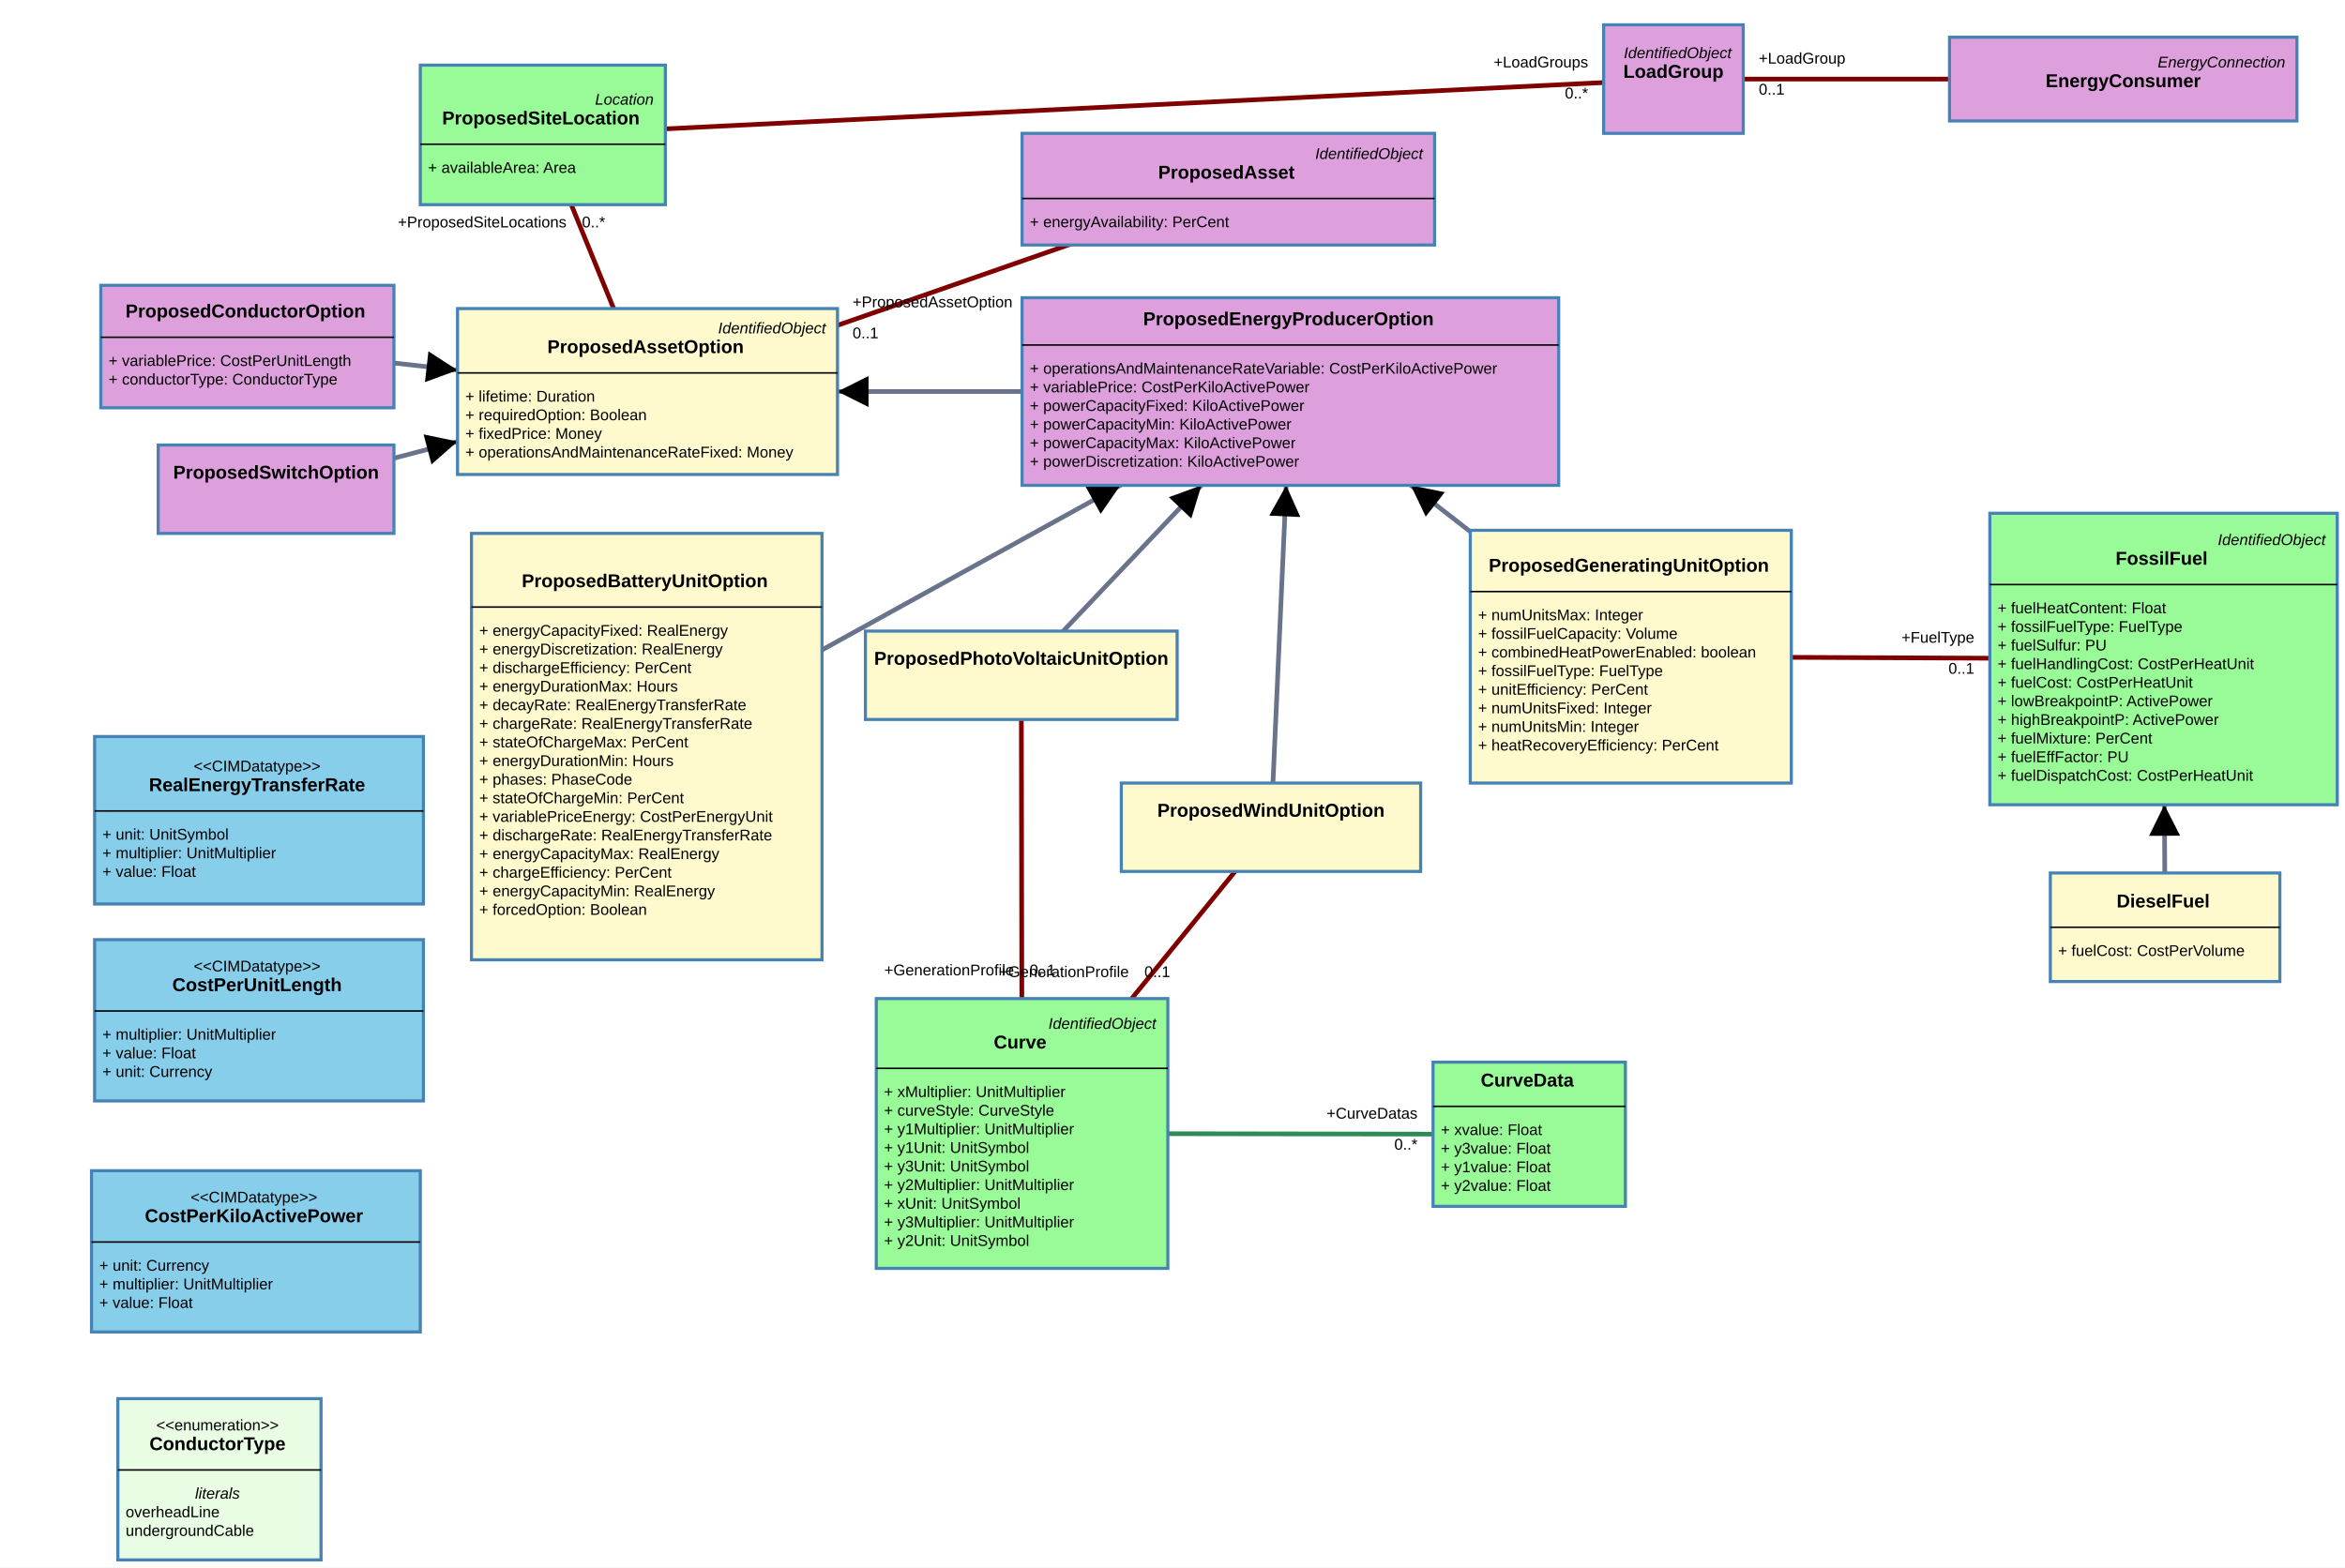
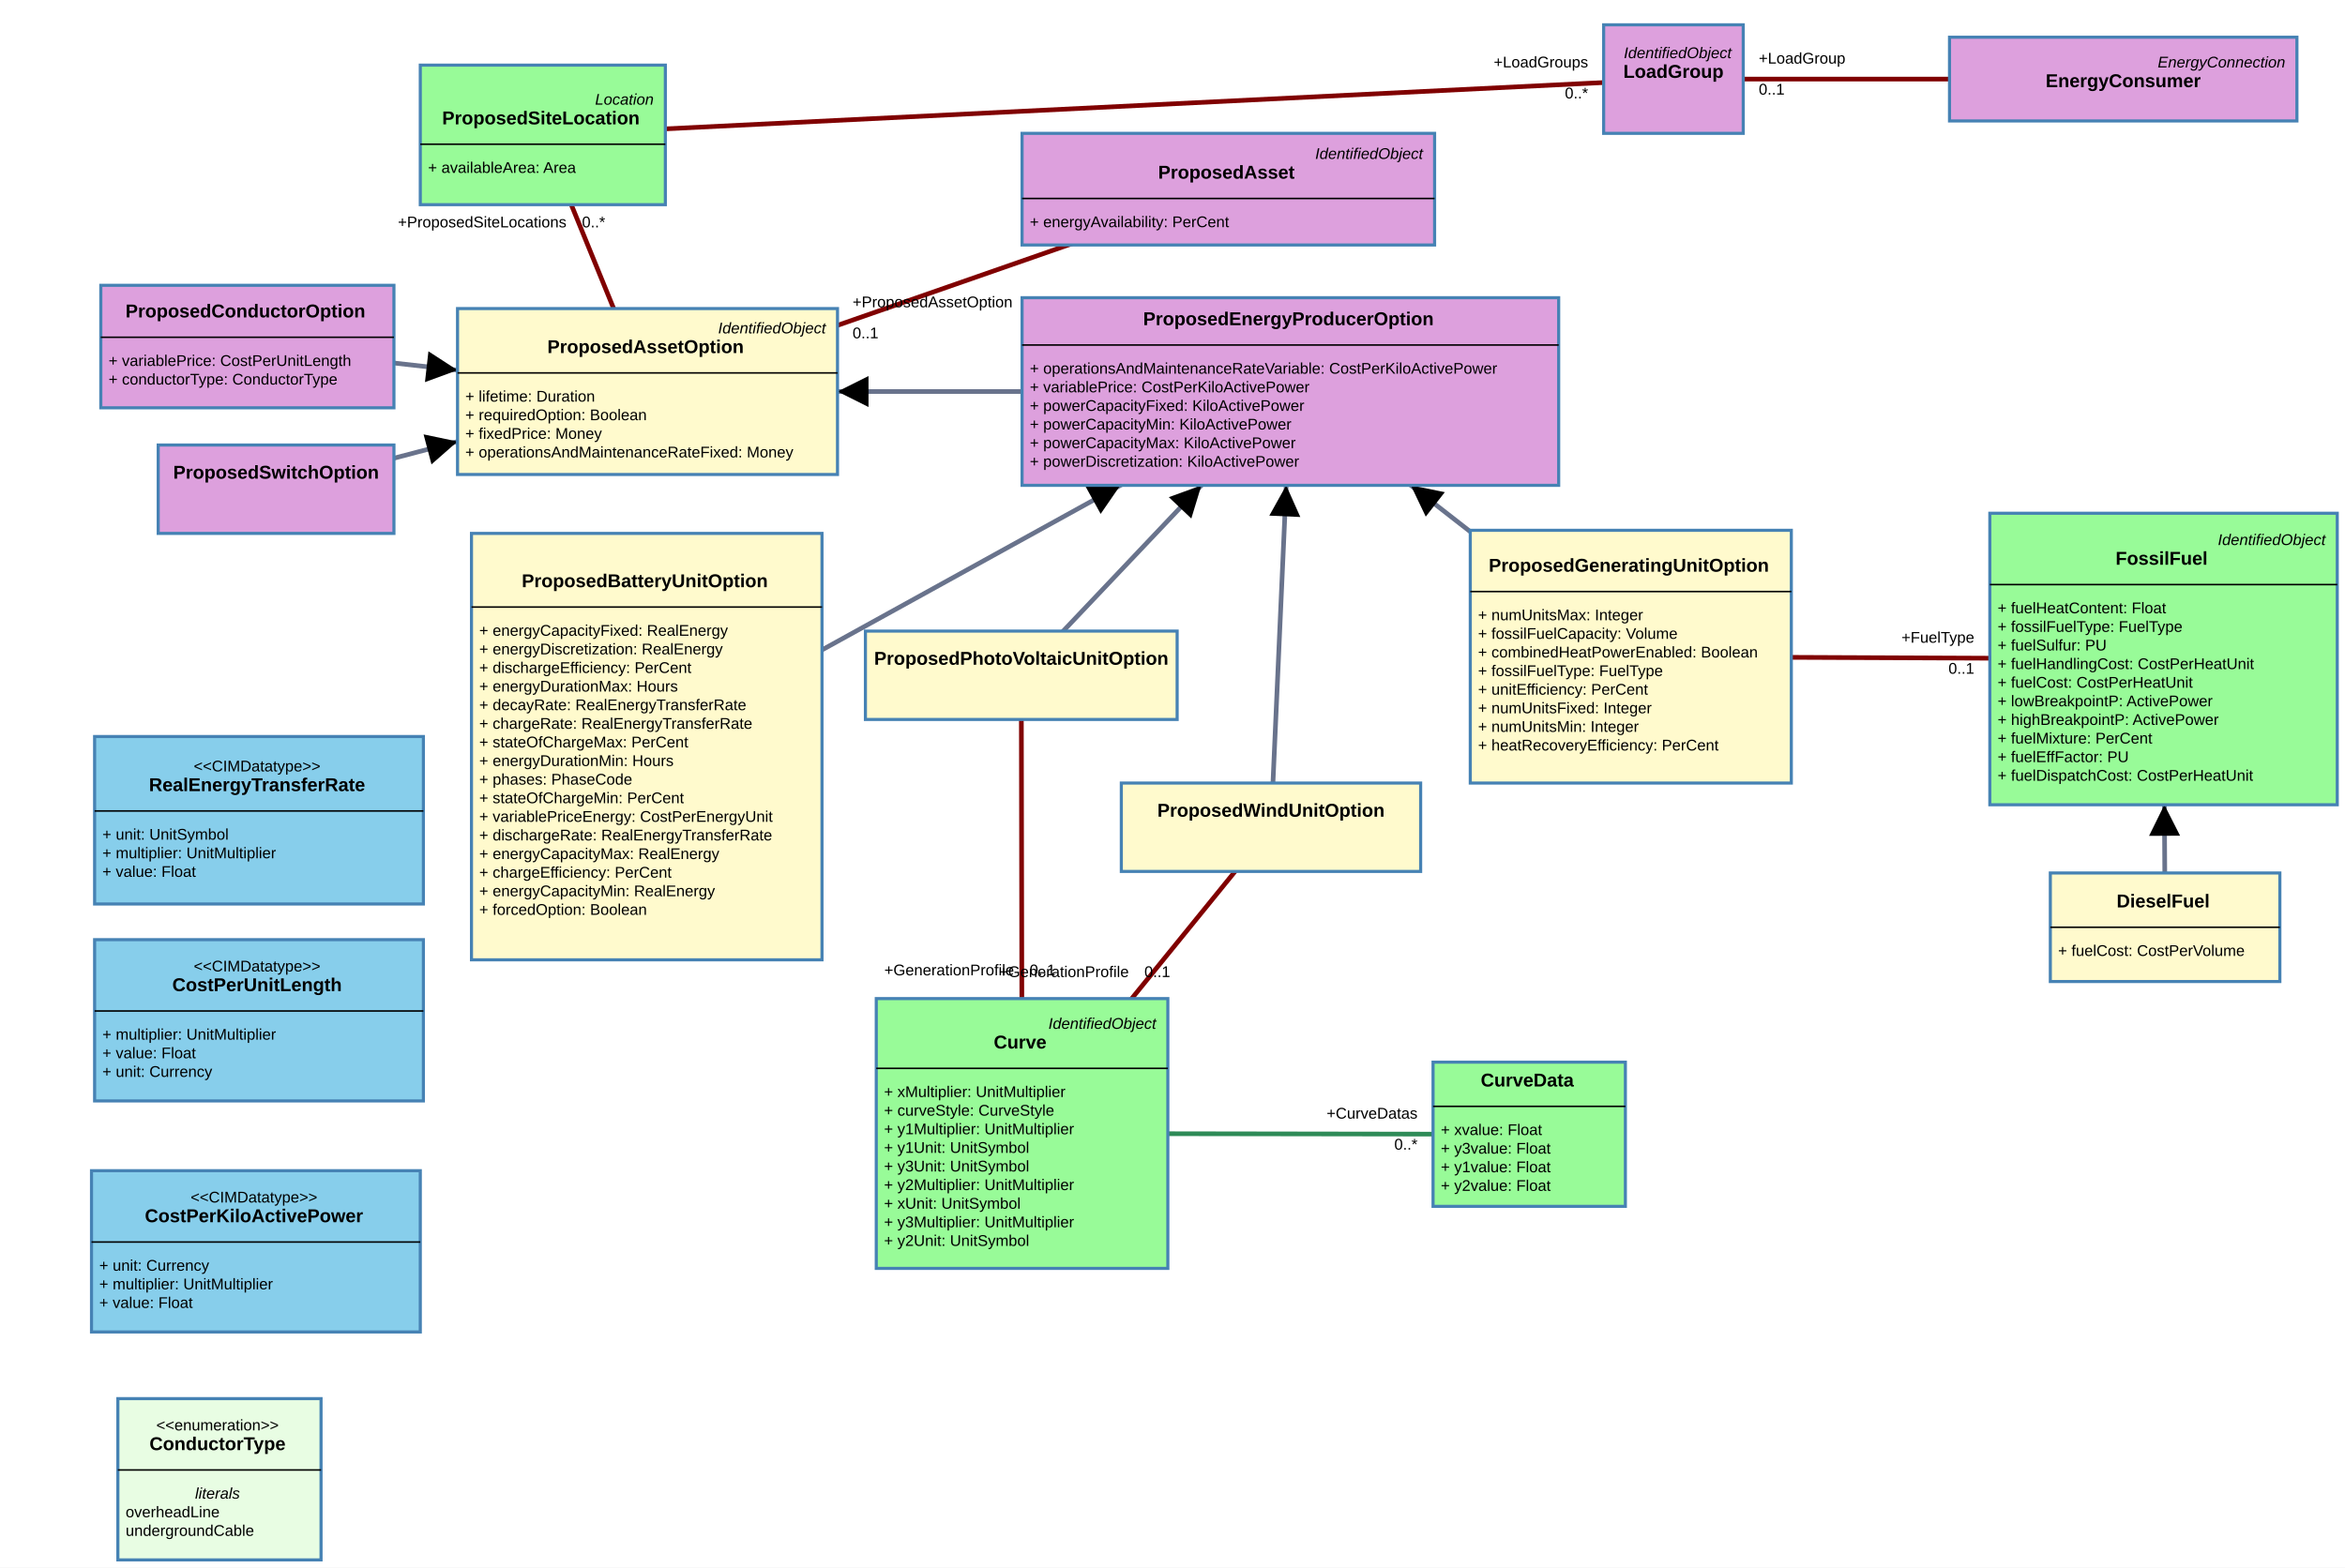
<svg xmlns="http://www.w3.org/2000/svg" width="1512" height="1011">
  <rect width="100%" height="100%" fill="white" />
  <g class="zoom-group">
    <defs>
      <marker id="arrowhead" viewBox="-0 -5 10 10" refX="5" refY="0" orient="auto" markerWidth="10" markerHeight="10" xoverflow="visible">
        <path d="M 0,-5 L 10 ,0 L 0,5" fill="black" style="stroke: none;" />
      </marker>
    </defs>
    <line class="link" x1="986" y1="731.5" x2="659" y2="731" stroke="#2e8b57" stroke-width="3" />
    <line class="link" x1="832" y1="252.5" x2="417.5" y2="252.5" stroke="#69738c" stroke-width="3" marker-end="url(#arrowhead)" />
    <line class="link" x1="417" y1="481.5" x2="832" y2="252.5" stroke="#69738c" stroke-width="3" marker-end="url(#arrowhead)" />
    <line class="link" x1="658.5" y1="435.5" x2="832" y2="252.5" stroke="#69738c" stroke-width="3" marker-end="url(#arrowhead)" />
    <line class="link" x1="819.5" y1="533.5" x2="832" y2="252.5" stroke="#69738c" stroke-width="3" marker-end="url(#arrowhead)" />
    <line class="link" x1="1051.5" y1="423.5" x2="832" y2="252.5" stroke="#69738c" stroke-width="3" marker-end="url(#arrowhead)" />
    <line class="link" x1="178" y1="315.5" x2="417.5" y2="252.5" stroke="#69738c" stroke-width="3" marker-end="url(#arrowhead)" />
    <line class="link" x1="159.5" y1="223.5" x2="417.5" y2="252.5" stroke="#69738c" stroke-width="3" marker-end="url(#arrowhead)" />
    <line class="link" x1="659" y1="731" x2="658.5" y2="435.5" stroke="#800000" stroke-width="3" />
    <line class="link" x1="659" y1="731" x2="819.5" y2="533.5" stroke="#800000" stroke-width="3" />
    <line class="link" x1="350" y1="87" x2="417.5" y2="252.5" stroke="#800000" stroke-width="3" />
    <line class="link" x1="1396" y1="598" x2="1395" y2="425" stroke="#69738c" stroke-width="3" marker-end="url(#arrowhead)" />
    <line class="link" x1="792" y1="122" x2="417.5" y2="252.5" stroke="#800000" stroke-width="3" />
    <line class="link" x1="1051.5" y1="423.5" x2="1395" y2="425" stroke="#800000" stroke-width="3" />
    <line class="link" x1="350" y1="87" x2="1079" y2="51" stroke="#800000" stroke-width="3" />
    <line class="link" x1="1079" y1="51" x2="1369" y2="51" stroke="#800000" stroke-width="3" />
    <line class="arrow" x2="550" y2="252.5" x1="832" y1="252.5" stroke="#69738c" stroke-width="2" marker-end="url(#arrowhead)" />
    <line class="arrow" x2="713.605" y2="317.831" x1="417" y1="481.5" stroke="#69738c" stroke-width="2" marker-end="url(#arrowhead)" />
    <line class="arrow" x2="767.761" y2="320.257" x1="658.5" y1="435.5" stroke="#69738c" stroke-width="2" marker-end="url(#arrowhead)" />
    <line class="arrow" x2="828.864" y2="322.99" x1="819.5" y1="533.5" stroke="#69738c" stroke-width="2" marker-end="url(#arrowhead)" />
    <line class="arrow" x2="917.548" y2="319.146" x1="1051.5" y1="423.5" stroke="#69738c" stroke-width="2" marker-end="url(#arrowhead)" />
    <line class="arrow" x2="285.329" y2="287.267" x1="178" y1="315.5" stroke="#69738c" stroke-width="2" marker-end="url(#arrowhead)" />
    <line class="arrow" x2="285.063" y2="237.614" x1="159.5" y1="223.5" stroke="#69738c" stroke-width="2" marker-end="url(#arrowhead)" />
    <line class="arrow" x2="1395.601" y2="529" x1="1396" y1="598" stroke="#69738c" stroke-width="2" marker-end="url(#arrowhead)" />
    <g class="draggable" transform="translate(924, 685)">
      <rect class="box" width="124" height="93" style="fill: #98fb98; stroke: steelblue; stroke-width: 2px; cursor: move;" />
      <text x="0" y="0" text-anchor="start" font-size="10px">
        <tspan x="62" y="11.5" dy=".35em" text-anchor="middle" style="font-family: Arial, sans-serif; font-weight: 700; font-style: normal; fill: black; font-size: 12px; pointer-events: none;">CurveData</tspan>
        <tspan x="5" y="43.5" dy=".35em" text-anchor="start" style="font-family: Arial, sans-serif; font-weight: 400; font-style: normal; fill: black; font-size: 10px; pointer-events: none;">+   xvalue: Float</tspan>
        <tspan x="5" y="55.5" dy=".35em" text-anchor="start" style="font-family: Arial, sans-serif; font-weight: 400; font-style: normal; fill: black; font-size: 10px; pointer-events: none;">+   y3value: Float</tspan>
        <tspan x="5" y="67.5" dy=".35em" text-anchor="start" style="font-family: Arial, sans-serif; font-weight: 400; font-style: normal; fill: black; font-size: 10px; pointer-events: none;">+   y1value: Float</tspan>
        <tspan x="5" y="79.5" dy=".35em" text-anchor="start" style="font-family: Arial, sans-serif; font-weight: 400; font-style: normal; fill: black; font-size: 10px; pointer-events: none;">+   y2value: Float</tspan>
      </text>
      <line x1="0" x2="124" y1="28.5" y2="28.5" stroke="black" stroke-width="1" />
    </g>
    <g class="draggable" transform="translate(565, 644)">
      <rect class="box" width="188" height="174" style="fill: #98fb98; stroke: steelblue; stroke-width: 2px; cursor: move;" />
      <text x="0" y="0" text-anchor="start" font-size="10px">
        <tspan x="183" y="16" dy=".35em" text-anchor="end" style="font-family: Arial, sans-serif; font-weight: 400; font-style: italic; fill: black; font-size: 10px; pointer-events: none;">IdentifiedObject</tspan>
        <tspan x="94" y="28" dy=".35em" text-anchor="middle" style="font-family: Arial, sans-serif; font-weight: 700; font-style: normal; fill: black; font-size: 12px; pointer-events: none;">Curve</tspan>
        <tspan x="5" y="60" dy=".35em" text-anchor="start" style="font-family: Arial, sans-serif; font-weight: 400; font-style: normal; fill: black; font-size: 10px; pointer-events: none;">+   xMultiplier: UnitMultiplier</tspan>
        <tspan x="5" y="72" dy=".35em" text-anchor="start" style="font-family: Arial, sans-serif; font-weight: 400; font-style: normal; fill: black; font-size: 10px; pointer-events: none;">+   curveStyle: CurveStyle</tspan>
        <tspan x="5" y="84" dy=".35em" text-anchor="start" style="font-family: Arial, sans-serif; font-weight: 400; font-style: normal; fill: black; font-size: 10px; pointer-events: none;">+   y1Multiplier: UnitMultiplier</tspan>
        <tspan x="5" y="96" dy=".35em" text-anchor="start" style="font-family: Arial, sans-serif; font-weight: 400; font-style: normal; fill: black; font-size: 10px; pointer-events: none;">+   y1Unit: UnitSymbol</tspan>
        <tspan x="5" y="108" dy=".35em" text-anchor="start" style="font-family: Arial, sans-serif; font-weight: 400; font-style: normal; fill: black; font-size: 10px; pointer-events: none;">+   y3Unit: UnitSymbol</tspan>
        <tspan x="5" y="120" dy=".35em" text-anchor="start" style="font-family: Arial, sans-serif; font-weight: 400; font-style: normal; fill: black; font-size: 10px; pointer-events: none;">+   y2Multiplier: UnitMultiplier</tspan>
        <tspan x="5" y="132" dy=".35em" text-anchor="start" style="font-family: Arial, sans-serif; font-weight: 400; font-style: normal; fill: black; font-size: 10px; pointer-events: none;">+   xUnit: UnitSymbol</tspan>
        <tspan x="5" y="144" dy=".35em" text-anchor="start" style="font-family: Arial, sans-serif; font-weight: 400; font-style: normal; fill: black; font-size: 10px; pointer-events: none;">+   y3Multiplier: UnitMultiplier</tspan>
        <tspan x="5" y="156" dy=".35em" text-anchor="start" style="font-family: Arial, sans-serif; font-weight: 400; font-style: normal; fill: black; font-size: 10px; pointer-events: none;">+   y2Unit: UnitSymbol</tspan>
      </text>
      <line x1="0" x2="188" y1="45" y2="45" stroke="black" stroke-width="1" />
    </g>
    <g class="draggable" transform="translate(1257, 24)">
      <rect class="box" width="224" height="54" style="fill: #dda0dd; stroke: steelblue; stroke-width: 2px; cursor: move;" />
      <text x="0" y="0" text-anchor="start" font-size="10px">
        <tspan x="219" y="16" dy=".35em" text-anchor="end" style="font-family: Arial, sans-serif; font-weight: 400; font-style: italic; fill: black; font-size: 10px; pointer-events: none;">EnergyConnection</tspan>
        <tspan x="112" y="28" dy=".35em" text-anchor="middle" style="font-family: Arial, sans-serif; font-weight: 700; font-style: normal; fill: black; font-size: 12px; pointer-events: none;">EnergyConsumer</tspan>
      </text>
    </g>
    <g class="draggable" transform="translate(1283, 331)">
      <rect class="box" width="224" height="188" style="fill: #98fb98; stroke: steelblue; stroke-width: 2px; cursor: move;" />
      <text x="0" y="0" text-anchor="start" font-size="10px">
        <tspan x="219" y="17" dy=".35em" text-anchor="end" style="font-family: Arial, sans-serif; font-weight: 400; font-style: italic; fill: black; font-size: 10px; pointer-events: none;">IdentifiedObject</tspan>
        <tspan x="112" y="29" dy=".35em" text-anchor="middle" style="font-family: Arial, sans-serif; font-weight: 700; font-style: normal; fill: black; font-size: 12px; pointer-events: none;">FossilFuel</tspan>
        <tspan x="5" y="61" dy=".35em" text-anchor="start" style="font-family: Arial, sans-serif; font-weight: 400; font-style: normal; fill: black; font-size: 10px; pointer-events: none;">+   fuelHeatContent: Float</tspan>
        <tspan x="5" y="73" dy=".35em" text-anchor="start" style="font-family: Arial, sans-serif; font-weight: 400; font-style: normal; fill: black; font-size: 10px; pointer-events: none;">+   fossilFuelType: FuelType</tspan>
        <tspan x="5" y="85" dy=".35em" text-anchor="start" style="font-family: Arial, sans-serif; font-weight: 400; font-style: normal; fill: black; font-size: 10px; pointer-events: none;">+   fuelSulfur: PU</tspan>
        <tspan x="5" y="97" dy=".35em" text-anchor="start" style="font-family: Arial, sans-serif; font-weight: 400; font-style: normal; fill: black; font-size: 10px; pointer-events: none;">+   fuelHandlingCost: CostPerHeatUnit</tspan>
        <tspan x="5" y="109" dy=".35em" text-anchor="start" style="font-family: Arial, sans-serif; font-weight: 400; font-style: normal; fill: black; font-size: 10px; pointer-events: none;">+   fuelCost: CostPerHeatUnit</tspan>
        <tspan x="5" y="121" dy=".35em" text-anchor="start" style="font-family: Arial, sans-serif; font-weight: 400; font-style: normal; fill: black; font-size: 10px; pointer-events: none;">+   lowBreakpointP: ActivePower</tspan>
        <tspan x="5" y="133" dy=".35em" text-anchor="start" style="font-family: Arial, sans-serif; font-weight: 400; font-style: normal; fill: black; font-size: 10px; pointer-events: none;">+   highBreakpointP: ActivePower</tspan>
        <tspan x="5" y="145" dy=".35em" text-anchor="start" style="font-family: Arial, sans-serif; font-weight: 400; font-style: normal; fill: black; font-size: 10px; pointer-events: none;">+   fuelMixture: PerCent</tspan>
        <tspan x="5" y="157" dy=".35em" text-anchor="start" style="font-family: Arial, sans-serif; font-weight: 400; font-style: normal; fill: black; font-size: 10px; pointer-events: none;">+   fuelEffFactor: PU</tspan>
        <tspan x="5" y="169" dy=".35em" text-anchor="start" style="font-family: Arial, sans-serif; font-weight: 400; font-style: normal; fill: black; font-size: 10px; pointer-events: none;">+   fuelDispatchCost: CostPerHeatUnit</tspan>
      </text>
      <line x1="0" x2="224" y1="46" y2="46" stroke="black" stroke-width="1" />
    </g>
    <g class="draggable" transform="translate(1034, 16)">
      <rect class="box" width="90" height="70" style="fill: #dda0dd; stroke: steelblue; stroke-width: 2px; cursor: move;" />
      <text x="0" y="0" text-anchor="start" font-size="10px">
        <tspan x="85" y="18" dy=".35em" text-anchor="end" style="font-family: Arial, sans-serif; font-weight: 400; font-style: italic; fill: black; font-size: 10px; pointer-events: none;">IdentifiedObject</tspan>
        <tspan x="45" y="30" dy=".35em" text-anchor="middle" style="font-family: Arial, sans-serif; font-weight: 700; font-style: normal; fill: black; font-size: 12px; pointer-events: none;">LoadGroup</tspan>
      </text>
    </g>
    <g class="draggable" transform="translate(271, 42)">
      <rect class="box" width="158" height="90" style="fill: #98fb98; stroke: steelblue; stroke-width: 2px; cursor: move;" />
      <text x="0" y="0" text-anchor="start" font-size="10px">
        <tspan x="153" y="22" dy=".35em" text-anchor="end" style="font-family: Arial, sans-serif; font-weight: 400; font-style: italic; fill: black; font-size: 10px; pointer-events: none;">Location</tspan>
        <tspan x="79" y="34" dy=".35em" text-anchor="middle" style="font-family: Arial, sans-serif; font-weight: 700; font-style: normal; fill: black; font-size: 12px; pointer-events: none;">ProposedSiteLocation</tspan>
        <tspan x="5" y="66" dy=".35em" text-anchor="start" style="font-family: Arial, sans-serif; font-weight: 400; font-style: normal; fill: black; font-size: 10px; pointer-events: none;">+   availableArea: Area</tspan>
      </text>
      <line x1="0" x2="158" y1="51" y2="51" stroke="black" stroke-width="1" />
    </g>
    <g class="draggable" transform="translate(295, 199)">
      <rect class="box" width="245" height="107" style="fill: #fffacd; stroke: steelblue; stroke-width: 2px; cursor: move;" />
      <text x="0" y="0" text-anchor="start" font-size="10px">
        <tspan x="240" y="12.5" dy=".35em" text-anchor="end" style="font-family: Arial, sans-serif; font-weight: 400; font-style: italic; fill: black; font-size: 10px; pointer-events: none;">IdentifiedObject</tspan>
        <tspan x="122.5" y="24.5" dy=".35em" text-anchor="middle" style="font-family: Arial, sans-serif; font-weight: 700; font-style: normal; fill: black; font-size: 12px; pointer-events: none;">ProposedAssetOption</tspan>
        <tspan x="5" y="56.5" dy=".35em" text-anchor="start" style="font-family: Arial, sans-serif; font-weight: 400; font-style: normal; fill: black; font-size: 10px; pointer-events: none;">+   lifetime: Duration</tspan>
        <tspan x="5" y="68.5" dy=".35em" text-anchor="start" style="font-family: Arial, sans-serif; font-weight: 400; font-style: normal; fill: black; font-size: 10px; pointer-events: none;">+   requiredOption: Boolean</tspan>
        <tspan x="5" y="80.5" dy=".35em" text-anchor="start" style="font-family: Arial, sans-serif; font-weight: 400; font-style: normal; fill: black; font-size: 10px; pointer-events: none;">+   fixedPrice: Money</tspan>
        <tspan x="5" y="92.5" dy=".35em" text-anchor="start" style="font-family: Arial, sans-serif; font-weight: 400; font-style: normal; fill: black; font-size: 10px; pointer-events: none;">+   operationsAndMaintenanceRateFixed: Money</tspan>
      </text>
      <line x1="0" x2="245" y1="41.5" y2="41.5" stroke="black" stroke-width="1" />
    </g>
    <g class="draggable" transform="translate(659, 192)">
      <rect class="box" width="346" height="121" style="fill: #dda0dd; stroke: steelblue; stroke-width: 2px; cursor: move;" />
      <text x="0" y="0" text-anchor="start" font-size="10px">
        <tspan x="173" y="13.5" dy=".35em" text-anchor="middle" style="font-family: Arial, sans-serif; font-weight: 700; font-style: normal; fill: black; font-size: 12px; pointer-events: none;">ProposedEnergyProducerOption</tspan>
        <tspan x="5" y="45.5" dy=".35em" text-anchor="start" style="font-family: Arial, sans-serif; font-weight: 400; font-style: normal; fill: black; font-size: 10px; pointer-events: none;">+   operationsAndMaintenanceRateVariable: CostPerKiloActivePower</tspan>
        <tspan x="5" y="57.5" dy=".35em" text-anchor="start" style="font-family: Arial, sans-serif; font-weight: 400; font-style: normal; fill: black; font-size: 10px; pointer-events: none;">+   variablePrice: CostPerKiloActivePower</tspan>
        <tspan x="5" y="69.5" dy=".35em" text-anchor="start" style="font-family: Arial, sans-serif; font-weight: 400; font-style: normal; fill: black; font-size: 10px; pointer-events: none;">+   powerCapacityFixed: KiloActivePower</tspan>
        <tspan x="5" y="81.5" dy=".35em" text-anchor="start" style="font-family: Arial, sans-serif; font-weight: 400; font-style: normal; fill: black; font-size: 10px; pointer-events: none;">+   powerCapacityMin: KiloActivePower</tspan>
        <tspan x="5" y="93.5" dy=".35em" text-anchor="start" style="font-family: Arial, sans-serif; font-weight: 400; font-style: normal; fill: black; font-size: 10px; pointer-events: none;">+   powerCapacityMax: KiloActivePower</tspan>
        <tspan x="5" y="105.5" dy=".35em" text-anchor="start" style="font-family: Arial, sans-serif; font-weight: 400; font-style: normal; fill: black; font-size: 10px; pointer-events: none;">+   powerDiscretization: KiloActivePower</tspan>
      </text>
      <line x1="0" x2="346" y1="30.5" y2="30.5" stroke="black" stroke-width="1" />
    </g>
    <g class="draggable" transform="translate(304, 344)">
      <rect class="box" width="226" height="275" style="fill: #fffacd; stroke: steelblue; stroke-width: 2px; cursor: move;" />
      <text x="0" y="0" text-anchor="start" font-size="10px">
        <tspan x="113" y="30.5" dy=".35em" text-anchor="middle" style="font-family: Arial, sans-serif; font-weight: 700; font-style: normal; fill: black; font-size: 12px; pointer-events: none;">ProposedBatteryUnitOption</tspan>
        <tspan x="5" y="62.5" dy=".35em" text-anchor="start" style="font-family: Arial, sans-serif; font-weight: 400; font-style: normal; fill: black; font-size: 10px; pointer-events: none;">+   energyCapacityFixed: RealEnergy</tspan>
        <tspan x="5" y="74.5" dy=".35em" text-anchor="start" style="font-family: Arial, sans-serif; font-weight: 400; font-style: normal; fill: black; font-size: 10px; pointer-events: none;">+   energyDiscretization: RealEnergy</tspan>
        <tspan x="5" y="86.5" dy=".35em" text-anchor="start" style="font-family: Arial, sans-serif; font-weight: 400; font-style: normal; fill: black; font-size: 10px; pointer-events: none;">+   dischargeEfficiency: PerCent</tspan>
        <tspan x="5" y="98.5" dy=".35em" text-anchor="start" style="font-family: Arial, sans-serif; font-weight: 400; font-style: normal; fill: black; font-size: 10px; pointer-events: none;">+   energyDurationMax: Hours</tspan>
        <tspan x="5" y="110.5" dy=".35em" text-anchor="start" style="font-family: Arial, sans-serif; font-weight: 400; font-style: normal; fill: black; font-size: 10px; pointer-events: none;">+   decayRate: RealEnergyTransferRate</tspan>
        <tspan x="5" y="122.5" dy=".35em" text-anchor="start" style="font-family: Arial, sans-serif; font-weight: 400; font-style: normal; fill: black; font-size: 10px; pointer-events: none;">+   chargeRate: RealEnergyTransferRate</tspan>
        <tspan x="5" y="134.5" dy=".35em" text-anchor="start" style="font-family: Arial, sans-serif; font-weight: 400; font-style: normal; fill: black; font-size: 10px; pointer-events: none;">+   stateOfChargeMax: PerCent</tspan>
        <tspan x="5" y="146.5" dy=".35em" text-anchor="start" style="font-family: Arial, sans-serif; font-weight: 400; font-style: normal; fill: black; font-size: 10px; pointer-events: none;">+   energyDurationMin: Hours</tspan>
        <tspan x="5" y="158.5" dy=".35em" text-anchor="start" style="font-family: Arial, sans-serif; font-weight: 400; font-style: normal; fill: black; font-size: 10px; pointer-events: none;">+   phases: PhaseCode</tspan>
        <tspan x="5" y="170.5" dy=".35em" text-anchor="start" style="font-family: Arial, sans-serif; font-weight: 400; font-style: normal; fill: black; font-size: 10px; pointer-events: none;">+   stateOfChargeMin: PerCent</tspan>
        <tspan x="5" y="182.5" dy=".35em" text-anchor="start" style="font-family: Arial, sans-serif; font-weight: 400; font-style: normal; fill: black; font-size: 10px; pointer-events: none;">+   variablePriceEnergy: CostPerEnergyUnit</tspan>
        <tspan x="5" y="194.5" dy=".35em" text-anchor="start" style="font-family: Arial, sans-serif; font-weight: 400; font-style: normal; fill: black; font-size: 10px; pointer-events: none;">+   dischargeRate: RealEnergyTransferRate</tspan>
        <tspan x="5" y="206.5" dy=".35em" text-anchor="start" style="font-family: Arial, sans-serif; font-weight: 400; font-style: normal; fill: black; font-size: 10px; pointer-events: none;">+   energyCapacityMax: RealEnergy</tspan>
        <tspan x="5" y="218.5" dy=".35em" text-anchor="start" style="font-family: Arial, sans-serif; font-weight: 400; font-style: normal; fill: black; font-size: 10px; pointer-events: none;">+   chargeEfficiency: PerCent</tspan>
        <tspan x="5" y="230.5" dy=".35em" text-anchor="start" style="font-family: Arial, sans-serif; font-weight: 400; font-style: normal; fill: black; font-size: 10px; pointer-events: none;">+   energyCapacityMin: RealEnergy</tspan>
        <tspan x="5" y="242.5" dy=".35em" text-anchor="start" style="font-family: Arial, sans-serif; font-weight: 400; font-style: normal; fill: black; font-size: 10px; pointer-events: none;">+   forcedOption: Boolean</tspan>
      </text>
      <line x1="0" x2="226" y1="47.5" y2="47.5" stroke="black" stroke-width="1" />
    </g>
    <g class="draggable" transform="translate(558, 407)">
      <rect class="box" width="201" height="57" style="fill: #fffacd; stroke: steelblue; stroke-width: 2px; cursor: move;" />
      <text x="0" y="0" text-anchor="start" font-size="10px">
        <tspan x="100.5" y="17.5" dy=".35em" text-anchor="middle" style="font-family: Arial, sans-serif; font-weight: 700; font-style: normal; fill: black; font-size: 12px; pointer-events: none;">ProposedPhotoVoltaicUnitOption</tspan>
      </text>
    </g>
    <g class="draggable" transform="translate(723, 505)">
      <rect class="box" width="193" height="57" style="fill: #fffacd; stroke: steelblue; stroke-width: 2px; cursor: move;" />
      <text x="0" y="0" text-anchor="start" font-size="10px">
        <tspan x="96.5" y="17.5" dy=".35em" text-anchor="middle" style="font-family: Arial, sans-serif; font-weight: 700; font-style: normal; fill: black; font-size: 12px; pointer-events: none;">ProposedWindUnitOption</tspan>
      </text>
    </g>
    <g class="draggable" transform="translate(948, 342)">
      <rect class="box" width="207" height="163" style="fill: #fffacd; stroke: steelblue; stroke-width: 2px; cursor: move;" />
      <text x="0" y="0" text-anchor="start" font-size="10px">
        <tspan x="103.5" y="22.5" dy=".35em" text-anchor="middle" style="font-family: Arial, sans-serif; font-weight: 700; font-style: normal; fill: black; font-size: 12px; pointer-events: none;">ProposedGeneratingUnitOption</tspan>
        <tspan x="5" y="54.5" dy=".35em" text-anchor="start" style="font-family: Arial, sans-serif; font-weight: 400; font-style: normal; fill: black; font-size: 10px; pointer-events: none;">+   numUnitsMax: Integer</tspan>
        <tspan x="5" y="66.5" dy=".35em" text-anchor="start" style="font-family: Arial, sans-serif; font-weight: 400; font-style: normal; fill: black; font-size: 10px; pointer-events: none;">+   fossilFuelCapacity: Volume</tspan>
-         <tspan x="5" y="78.5" dy=".35em" text-anchor="start" style="font-family: Arial, sans-serif; font-weight: 400; font-style: normal; fill: black; font-size: 10px; pointer-events: none;">+   combinedHeatPowerEnabled: boolean</tspan>
+         <tspan x="5" y="78.5" dy=".35em" text-anchor="start" style="font-family: Arial, sans-serif; font-weight: 400; font-style: normal; fill: black; font-size: 10px; pointer-events: none;">+   combinedHeatPowerEnabled: Boolean</tspan>
        <tspan x="5" y="90.5" dy=".35em" text-anchor="start" style="font-family: Arial, sans-serif; font-weight: 400; font-style: normal; fill: black; font-size: 10px; pointer-events: none;">+   fossilFuelType: FuelType</tspan>
        <tspan x="5" y="102.5" dy=".35em" text-anchor="start" style="font-family: Arial, sans-serif; font-weight: 400; font-style: normal; fill: black; font-size: 10px; pointer-events: none;">+   unitEfficiency: PerCent</tspan>
        <tspan x="5" y="114.5" dy=".35em" text-anchor="start" style="font-family: Arial, sans-serif; font-weight: 400; font-style: normal; fill: black; font-size: 10px; pointer-events: none;">+   numUnitsFixed: Integer</tspan>
        <tspan x="5" y="126.5" dy=".35em" text-anchor="start" style="font-family: Arial, sans-serif; font-weight: 400; font-style: normal; fill: black; font-size: 10px; pointer-events: none;">+   numUnitsMin: Integer</tspan>
        <tspan x="5" y="138.5" dy=".35em" text-anchor="start" style="font-family: Arial, sans-serif; font-weight: 400; font-style: normal; fill: black; font-size: 10px; pointer-events: none;">+   heatRecoveryEfficiency: PerCent</tspan>
      </text>
      <line x1="0" x2="207" y1="39.5" y2="39.5" stroke="black" stroke-width="1" />
    </g>
    <g class="draggable" transform="translate(65, 184)">
      <rect class="box" width="189" height="79" style="fill: #dda0dd; stroke: steelblue; stroke-width: 2px; cursor: move;" />
      <text x="0" y="0" text-anchor="start" font-size="10px">
        <tspan x="94.5" y="16.5" dy=".35em" text-anchor="middle" style="font-family: Arial, sans-serif; font-weight: 700; font-style: normal; fill: black; font-size: 12px; pointer-events: none;">ProposedConductorOption</tspan>
        <tspan x="5" y="48.5" dy=".35em" text-anchor="start" style="font-family: Arial, sans-serif; font-weight: 400; font-style: normal; fill: black; font-size: 10px; pointer-events: none;">+   variablePrice: CostPerUnitLength</tspan>
        <tspan x="5" y="60.5" dy=".35em" text-anchor="start" style="font-family: Arial, sans-serif; font-weight: 400; font-style: normal; fill: black; font-size: 10px; pointer-events: none;">+   conductorType: ConductorType</tspan>
      </text>
      <line x1="0" x2="189" y1="33.5" y2="33.5" stroke="black" stroke-width="1" />
    </g>
    <g class="draggable" transform="translate(102, 287)">
      <rect class="box" width="152" height="57" style="fill: #dda0dd; stroke: steelblue; stroke-width: 2px; cursor: move;" />
      <text x="0" y="0" text-anchor="start" font-size="10px">
        <tspan x="76" y="17.5" dy=".35em" text-anchor="middle" style="font-family: Arial, sans-serif; font-weight: 700; font-style: normal; fill: black; font-size: 12px; pointer-events: none;">ProposedSwitchOption</tspan>
      </text>
    </g>
    <g class="draggable" transform="translate(61, 475)">
      <rect class="box" width="212" height="108" style="fill: #87ceeb; stroke: steelblue; stroke-width: 2px; cursor: move;" />
      <text x="0" y="0" text-anchor="start" font-size="10px">
        <tspan x="106" y="19" dy=".35em" text-anchor="middle" style="font-family: Arial, sans-serif; font-weight: 400; font-style: normal; fill: black; font-size: 10px; pointer-events: none;">&lt;&lt;CIMDatatype&gt;&gt;</tspan>
        <tspan x="106" y="31" dy=".35em" text-anchor="middle" style="font-family: Arial, sans-serif; font-weight: 700; font-style: normal; fill: black; font-size: 12px; pointer-events: none;">RealEnergyTransferRate</tspan>
        <tspan x="5" y="63" dy=".35em" text-anchor="start" style="font-family: Arial, sans-serif; font-weight: 400; font-style: normal; fill: black; font-size: 10px; pointer-events: none;">+   unit: UnitSymbol</tspan>
        <tspan x="5" y="75" dy=".35em" text-anchor="start" style="font-family: Arial, sans-serif; font-weight: 400; font-style: normal; fill: black; font-size: 10px; pointer-events: none;">+   multiplier: UnitMultiplier</tspan>
        <tspan x="5" y="87" dy=".35em" text-anchor="start" style="font-family: Arial, sans-serif; font-weight: 400; font-style: normal; fill: black; font-size: 10px; pointer-events: none;">+   value: Float</tspan>
      </text>
      <line x1="0" x2="212" y1="48" y2="48" stroke="black" stroke-width="1" />
    </g>
    <g class="draggable" transform="translate(1322, 563)">
      <rect class="box" width="148" height="70" style="fill: #fffacd; stroke: steelblue; stroke-width: 2px; cursor: move;" />
      <text x="0" y="0" text-anchor="start" font-size="10px">
        <tspan x="74" y="18" dy=".35em" text-anchor="middle" style="font-family: Arial, sans-serif; font-weight: 700; font-style: normal; fill: black; font-size: 12px; pointer-events: none;">DieselFuel</tspan>
        <tspan x="5" y="50" dy=".35em" text-anchor="start" style="font-family: Arial, sans-serif; font-weight: 400; font-style: normal; fill: black; font-size: 10px; pointer-events: none;">+   fuelCost: CostPerVolume</tspan>
      </text>
      <line x1="0" x2="148" y1="35" y2="35" stroke="black" stroke-width="1" />
    </g>
    <g class="draggable" transform="translate(61, 606)">
      <rect class="box" width="212" height="104" style="fill: #87ceeb; stroke: steelblue; stroke-width: 2px; cursor: move;" />
      <text x="0" y="0" text-anchor="start" font-size="10px">
        <tspan x="106" y="17" dy=".35em" text-anchor="middle" style="font-family: Arial, sans-serif; font-weight: 400; font-style: normal; fill: black; font-size: 10px; pointer-events: none;">&lt;&lt;CIMDatatype&gt;&gt;</tspan>
        <tspan x="106" y="29" dy=".35em" text-anchor="middle" style="font-family: Arial, sans-serif; font-weight: 700; font-style: normal; fill: black; font-size: 12px; pointer-events: none;">CostPerUnitLength</tspan>
        <tspan x="5" y="61" dy=".35em" text-anchor="start" style="font-family: Arial, sans-serif; font-weight: 400; font-style: normal; fill: black; font-size: 10px; pointer-events: none;">+   multiplier: UnitMultiplier</tspan>
        <tspan x="5" y="73" dy=".35em" text-anchor="start" style="font-family: Arial, sans-serif; font-weight: 400; font-style: normal; fill: black; font-size: 10px; pointer-events: none;">+   value: Float</tspan>
        <tspan x="5" y="85" dy=".35em" text-anchor="start" style="font-family: Arial, sans-serif; font-weight: 400; font-style: normal; fill: black; font-size: 10px; pointer-events: none;">+   unit: Currency</tspan>
      </text>
      <line x1="0" x2="212" y1="46" y2="46" stroke="black" stroke-width="1" />
    </g>
    <g class="draggable" transform="translate(76, 902)">
      <rect class="box" width="131" height="104" style="fill: #e8fde3; stroke: steelblue; stroke-width: 2px; cursor: move;" />
      <text x="0" y="0" text-anchor="start" font-size="10px">
        <tspan x="65.5" y="17" dy=".35em" text-anchor="middle" style="font-family: Arial, sans-serif; font-weight: 400; font-style: normal; fill: black; font-size: 10px; pointer-events: none;">&lt;&lt;enumeration&gt;&gt;</tspan>
        <tspan x="65.5" y="29" dy=".35em" text-anchor="middle" style="font-family: Arial, sans-serif; font-weight: 700; font-style: normal; fill: black; font-size: 12px; pointer-events: none;">ConductorType</tspan>
        <tspan x="65.5" y="61" dy=".35em" text-anchor="middle" style="font-family: Arial, sans-serif; font-weight: 400; font-style: italic; fill: black; font-size: 10px; pointer-events: none;">literals</tspan>
        <tspan x="5" y="73" dy=".35em" text-anchor="start" style="font-family: Arial, sans-serif; font-weight: 400; font-style: normal; fill: black; font-size: 10px; pointer-events: none;">overheadLine</tspan>
        <tspan x="5" y="85" dy=".35em" text-anchor="start" style="font-family: Arial, sans-serif; font-weight: 400; font-style: normal; fill: black; font-size: 10px; pointer-events: none;">undergroundCable</tspan>
      </text>
      <line x1="0" x2="131" y1="46" y2="46" stroke="black" stroke-width="1" />
    </g>
    <g class="draggable" transform="translate(659, 86)">
      <rect class="box" width="266" height="72" style="fill: #dda0dd; stroke: steelblue; stroke-width: 2px; cursor: move;" />
      <text x="0" y="0" text-anchor="start" font-size="10px">
        <tspan x="261" y="13" dy=".35em" text-anchor="end" style="font-family: Arial, sans-serif; font-weight: 400; font-style: italic; fill: black; font-size: 10px; pointer-events: none;">IdentifiedObject</tspan>
        <tspan x="133" y="25" dy=".35em" text-anchor="middle" style="font-family: Arial, sans-serif; font-weight: 700; font-style: normal; fill: black; font-size: 12px; pointer-events: none;">ProposedAsset</tspan>
        <tspan x="5" y="57" dy=".35em" text-anchor="start" style="font-family: Arial, sans-serif; font-weight: 400; font-style: normal; fill: black; font-size: 10px; pointer-events: none;">+   energyAvailability: PerCent</tspan>
      </text>
      <line x1="0" x2="266" y1="42" y2="42" stroke="black" stroke-width="1" />
    </g>
    <g class="draggable" transform="translate(59, 755)">
      <rect class="box" width="212" height="104" style="fill: #87ceeb; stroke: steelblue; stroke-width: 2px; cursor: move;" />
      <text x="0" y="0" text-anchor="start" font-size="10px">
        <tspan x="106" y="17" dy=".35em" text-anchor="middle" style="font-family: Arial, sans-serif; font-weight: 400; font-style: normal; fill: black; font-size: 10px; pointer-events: none;">&lt;&lt;CIMDatatype&gt;&gt;</tspan>
        <tspan x="106" y="29" dy=".35em" text-anchor="middle" style="font-family: Arial, sans-serif; font-weight: 700; font-style: normal; fill: black; font-size: 12px; pointer-events: none;">CostPerKiloActivePower</tspan>
        <tspan x="5" y="61" dy=".35em" text-anchor="start" style="font-family: Arial, sans-serif; font-weight: 400; font-style: normal; fill: black; font-size: 10px; pointer-events: none;">+   unit: Currency</tspan>
        <tspan x="5" y="73" dy=".35em" text-anchor="start" style="font-family: Arial, sans-serif; font-weight: 400; font-style: normal; fill: black; font-size: 10px; pointer-events: none;">+   multiplier: UnitMultiplier</tspan>
        <tspan x="5" y="85" dy=".35em" text-anchor="start" style="font-family: Arial, sans-serif; font-weight: 400; font-style: normal; fill: black; font-size: 10px; pointer-events: none;">+   value: Float</tspan>
      </text>
      <line x1="0" x2="212" y1="46" y2="46" stroke="black" stroke-width="1" />
    </g>
    <text class="link-text-start-top" x="914" y="731.398" text-anchor="end" dy="-1em" style="font-family: Arial, sans-serif; font-size: 10px; fill: black;">+CurveDatas</text>
    <text class="link-text-start-top" x="649" y="252.5" text-anchor="end" dy="-1em" style="font-family: Arial, sans-serif; font-size: 10px; fill: black;" />
    <text class="link-text-start-top" x="539.378" y="416.73" text-anchor="start" dy="-1em" style="font-family: Arial, sans-serif; font-size: 10px; fill: black;" />
    <text class="link-text-start-top" x="683.961" y="403.372" text-anchor="end" dy="-1em" style="font-family: Arial, sans-serif; font-size: 10px; fill: black;" />
    <text class="link-text-start-top" x="815.99" y="500.005" text-anchor="end" dy="-1em" style="font-family: Arial, sans-serif; font-size: 10px; fill: black;" />
    <text class="link-text-start-top" x="939.056" y="339.796" text-anchor="end" dy="-1em" style="font-family: Arial, sans-serif; font-size: 10px; fill: black;" />
    <text class="link-text-start-top" x="263.836" y="294.236" text-anchor="start" dy="-1em" style="font-family: Arial, sans-serif; font-size: 10px; fill: black;" />
    <text class="link-text-start-top" x="263.969" y="234.681" text-anchor="start" dy="-1em" style="font-family: Arial, sans-serif; font-size: 10px; fill: black;" />
    <text class="link-text-start-top" x="653.844" y="639" text-anchor="end" dy="-1em" style="font-family: Arial, sans-serif; font-size: 10px; fill: black;">+GenerationProfile</text>
    <text class="link-text-start-top" x="727.855" y="640.12" text-anchor="end" dy="-1em" style="font-family: Arial, sans-serif; font-size: 10px; fill: black;">+GenerationProfile</text>
    <text class="link-text-start-top" x="365.242" y="136.63" text-anchor="end" dy="1em" style="font-family: Arial, sans-serif; font-size: 10px; fill: black;">+ProposedSiteLocations</text>
    <text class="link-text-start-top" x="1390.769" y="558" text-anchor="end" dy="-1em" style="font-family: Arial, sans-serif; font-size: 10px; fill: black;" />
    <text class="link-text-start-top" x="678.968" y="159.645" text-anchor="end" dy="1em" style="font-family: Arial, sans-serif; font-size: 10px; fill: black;" />
    <text class="link-text-start-top" x="1165" y="423.974" text-anchor="start" dy="-1em" style="font-family: Arial, sans-serif; font-size: 10px; fill: black;" />
    <text class="link-text-start-top" x="438.994" y="82.852" text-anchor="start" dy="-1em" style="font-family: Arial, sans-serif; font-size: 10px; fill: black;" />
    <text class="link-text-start-top" x="1134" y="51" text-anchor="start" dy="-1em" style="font-family: Arial, sans-serif; font-size: 10px; fill: black;">+LoadGroup</text>
    <text class="link-text-start-btm" x="914" y="731.398" dy="1em" text-anchor="end" style="font-family: Arial, sans-serif; font-size: 10px; fill: black;">0..*</text>
    <text class="link-text-start-btm" x="649" y="252.5" dy="1em" text-anchor="end" style="font-family: Arial, sans-serif; font-size: 10px; fill: black;" />
    <text class="link-text-start-btm" x="539.378" y="416.73" dy="1em" text-anchor="start" style="font-family: Arial, sans-serif; font-size: 10px; fill: black;" />
    <text class="link-text-start-btm" x="693.961" y="403.372" dy="-1em" text-anchor="start" style="font-family: Arial, sans-serif; font-size: 10px; fill: black;" />
    <text class="link-text-start-btm" x="825.99" y="500.005" dy="-1em" text-anchor="start" style="font-family: Arial, sans-serif; font-size: 10px; fill: black;" />
    <text class="link-text-start-btm" x="939.056" y="339.796" dy="1em" text-anchor="end" style="font-family: Arial, sans-serif; font-size: 10px; fill: black;" />
    <text class="link-text-start-btm" x="263.836" y="294.236" dy="1em" text-anchor="start" style="font-family: Arial, sans-serif; font-size: 10px; fill: black;" />
    <text class="link-text-start-btm" x="263.969" y="234.681" dy="1em" text-anchor="start" style="font-family: Arial, sans-serif; font-size: 10px; fill: black;" />
    <text class="link-text-start-btm" x="663.844" y="639" dy="-1em" text-anchor="start" style="font-family: Arial, sans-serif; font-size: 10px; fill: black;">0..1</text>
    <text class="link-text-start-btm" x="737.855" y="640.12" dy="-1em" text-anchor="start" style="font-family: Arial, sans-serif; font-size: 10px; fill: black;">0..1</text>
    <text class="link-text-start-btm" x="375.242" y="136.63" dy="1em" text-anchor="start" style="font-family: Arial, sans-serif; font-size: 10px; fill: black;">0..*</text>
    <text class="link-text-start-btm" x="1400.769" y="558" dy="-1em" text-anchor="start" style="font-family: Arial, sans-serif; font-size: 10px; fill: black;" />
    <text class="link-text-start-btm" x="688.968" y="159.645" dy="1em" text-anchor="start" style="font-family: Arial, sans-serif; font-size: 10px; fill: black;" />
    <text class="link-text-start-btm" x="1165" y="423.974" dy="1em" text-anchor="start" style="font-family: Arial, sans-serif; font-size: 10px; fill: black;" />
    <text class="link-text-start-btm" x="438.994" y="82.852" dy="1em" text-anchor="start" style="font-family: Arial, sans-serif; font-size: 10px; fill: black;" />
    <text class="link-text-start-btm" x="1134" y="51" dy="1em" text-anchor="start" style="font-family: Arial, sans-serif; font-size: 10px; fill: black;">0..1</text>
    <text class="link-text-end-top" x="763" y="731.151" dy="-1em" text-anchor="start" style="font-family: Arial, sans-serif; font-size: 10px; fill: black;" />
    <text class="link-text-end-top" x="550" y="252.5" dy="-1em" text-anchor="start" style="font-family: Arial, sans-serif; font-size: 10px; fill: black;" />
    <text class="link-text-end-top" x="712.983" y="315.416" dy="1em" text-anchor="end" style="font-family: Arial, sans-serif; font-size: 10px; fill: black;" />
    <text class="link-text-end-top" x="766.201" y="316.628" dy="1em" text-anchor="end" style="font-family: Arial, sans-serif; font-size: 10px; fill: black;" />
    <text class="link-text-end-top" x="824.087" y="317.995" dy="1em" text-anchor="end" style="font-family: Arial, sans-serif; font-size: 10px; fill: black;" />
    <text class="link-text-end-top" x="908.604" y="316.073" dy="1em" text-anchor="end" style="font-family: Arial, sans-serif; font-size: 10px; fill: black;" />
    <text class="link-text-end-top" x="285.164" y="285.995" dy="-1em" text-anchor="end" style="font-family: Arial, sans-serif; font-size: 10px; fill: black;" />
    <text class="link-text-end-top" x="285.031" y="238.172" dy="-1em" text-anchor="end" style="font-family: Arial, sans-serif; font-size: 10px; fill: black;" />
    <text class="link-text-end-top" x="653.557" y="469" dy="1em" text-anchor="end" style="font-family: Arial, sans-serif; font-size: 10px; fill: black;" />
    <text class="link-text-end-top" x="788.186" y="565.88" dy="1em" text-anchor="end" style="font-family: Arial, sans-serif; font-size: 10px; fill: black;" />
    <text class="link-text-end-top" x="388.791" y="194.37" dy="-1em" text-anchor="end" style="font-family: Arial, sans-serif; font-size: 10px; fill: black;" />
    <text class="link-text-end-top" x="1390.572" y="524" dy="1em" text-anchor="end" style="font-family: Arial, sans-serif; font-size: 10px; fill: black;" />
    <text class="link-text-end-top" x="549.722" y="208.168" dy="-1em" text-anchor="start" style="font-family: Arial, sans-serif; font-size: 10px; fill: black;">+ProposedAssetOption</text>
    <text class="link-text-end-top" x="1273" y="424.489" dy="-1em" text-anchor="end" style="font-family: Arial, sans-serif; font-size: 10px; fill: black;">+FuelType</text>
    <text class="link-text-end-top" x="1024.006" y="53.469" dy="-1em" text-anchor="end" style="font-family: Arial, sans-serif; font-size: 10px; fill: black;">+LoadGroups</text>
    <text class="link-text-end-top" x="1247" y="51" dy="-1em" text-anchor="end" style="font-family: Arial, sans-serif; font-size: 10px; fill: black;" />
    <text class="link-text-end-btm" x="763" y="731.151" dy="1em" text-anchor="start" style="font-family: Arial, sans-serif; font-size: 10px; fill: black;" />
    <text class="link-text-end-btm" x="550" y="252.5" dy="1em" text-anchor="start" style="font-family: Arial, sans-serif; font-size: 10px; fill: black;" />
    <text class="link-text-end-btm" x="722.983" y="315.416" dy="1em" text-anchor="start" style="font-family: Arial, sans-serif; font-size: 10px; fill: black;" />
    <text class="link-text-end-btm" x="776.201" y="316.628" dy="1em" text-anchor="start" style="font-family: Arial, sans-serif; font-size: 10px; fill: black;" />
    <text class="link-text-end-btm" x="834.087" y="317.995" dy="1em" text-anchor="start" style="font-family: Arial, sans-serif; font-size: 10px; fill: black;" />
    <text class="link-text-end-btm" x="918.604" y="316.073" dy="1em" text-anchor="start" style="font-family: Arial, sans-serif; font-size: 10px; fill: black;" />
    <text class="link-text-end-btm" x="285.164" y="285.995" dy="1em" text-anchor="end" style="font-family: Arial, sans-serif; font-size: 10px; fill: black;" />
    <text class="link-text-end-btm" x="285.031" y="238.172" dy="1em" text-anchor="end" style="font-family: Arial, sans-serif; font-size: 10px; fill: black;" />
    <text class="link-text-end-btm" x="663.557" y="469" dy="1em" text-anchor="start" style="font-family: Arial, sans-serif; font-size: 10px; fill: black;" />
    <text class="link-text-end-btm" x="798.186" y="565.88" dy="1em" text-anchor="start" style="font-family: Arial, sans-serif; font-size: 10px; fill: black;" />
    <text class="link-text-end-btm" x="398.791" y="194.37" dy="-1em" text-anchor="start" style="font-family: Arial, sans-serif; font-size: 10px; fill: black;" />
    <text class="link-text-end-btm" x="1400.572" y="524" dy="1em" text-anchor="start" style="font-family: Arial, sans-serif; font-size: 10px; fill: black;" />
    <text class="link-text-end-btm" x="549.722" y="208.168" dy="1em" text-anchor="start" style="font-family: Arial, sans-serif; font-size: 10px; fill: black;">0..1</text>
    <text class="link-text-end-btm" x="1273" y="424.489" dy="1em" text-anchor="end" style="font-family: Arial, sans-serif; font-size: 10px; fill: black;">0..1</text>
    <text class="link-text-end-btm" x="1024.006" y="53.469" dy="1em" text-anchor="end" style="font-family: Arial, sans-serif; font-size: 10px; fill: black;">0..*</text>
    <text class="link-text-end-btm" x="1247" y="51" dy="1em" text-anchor="end" style="font-family: Arial, sans-serif; font-size: 10px; fill: black;" />
  </g>
</svg>
